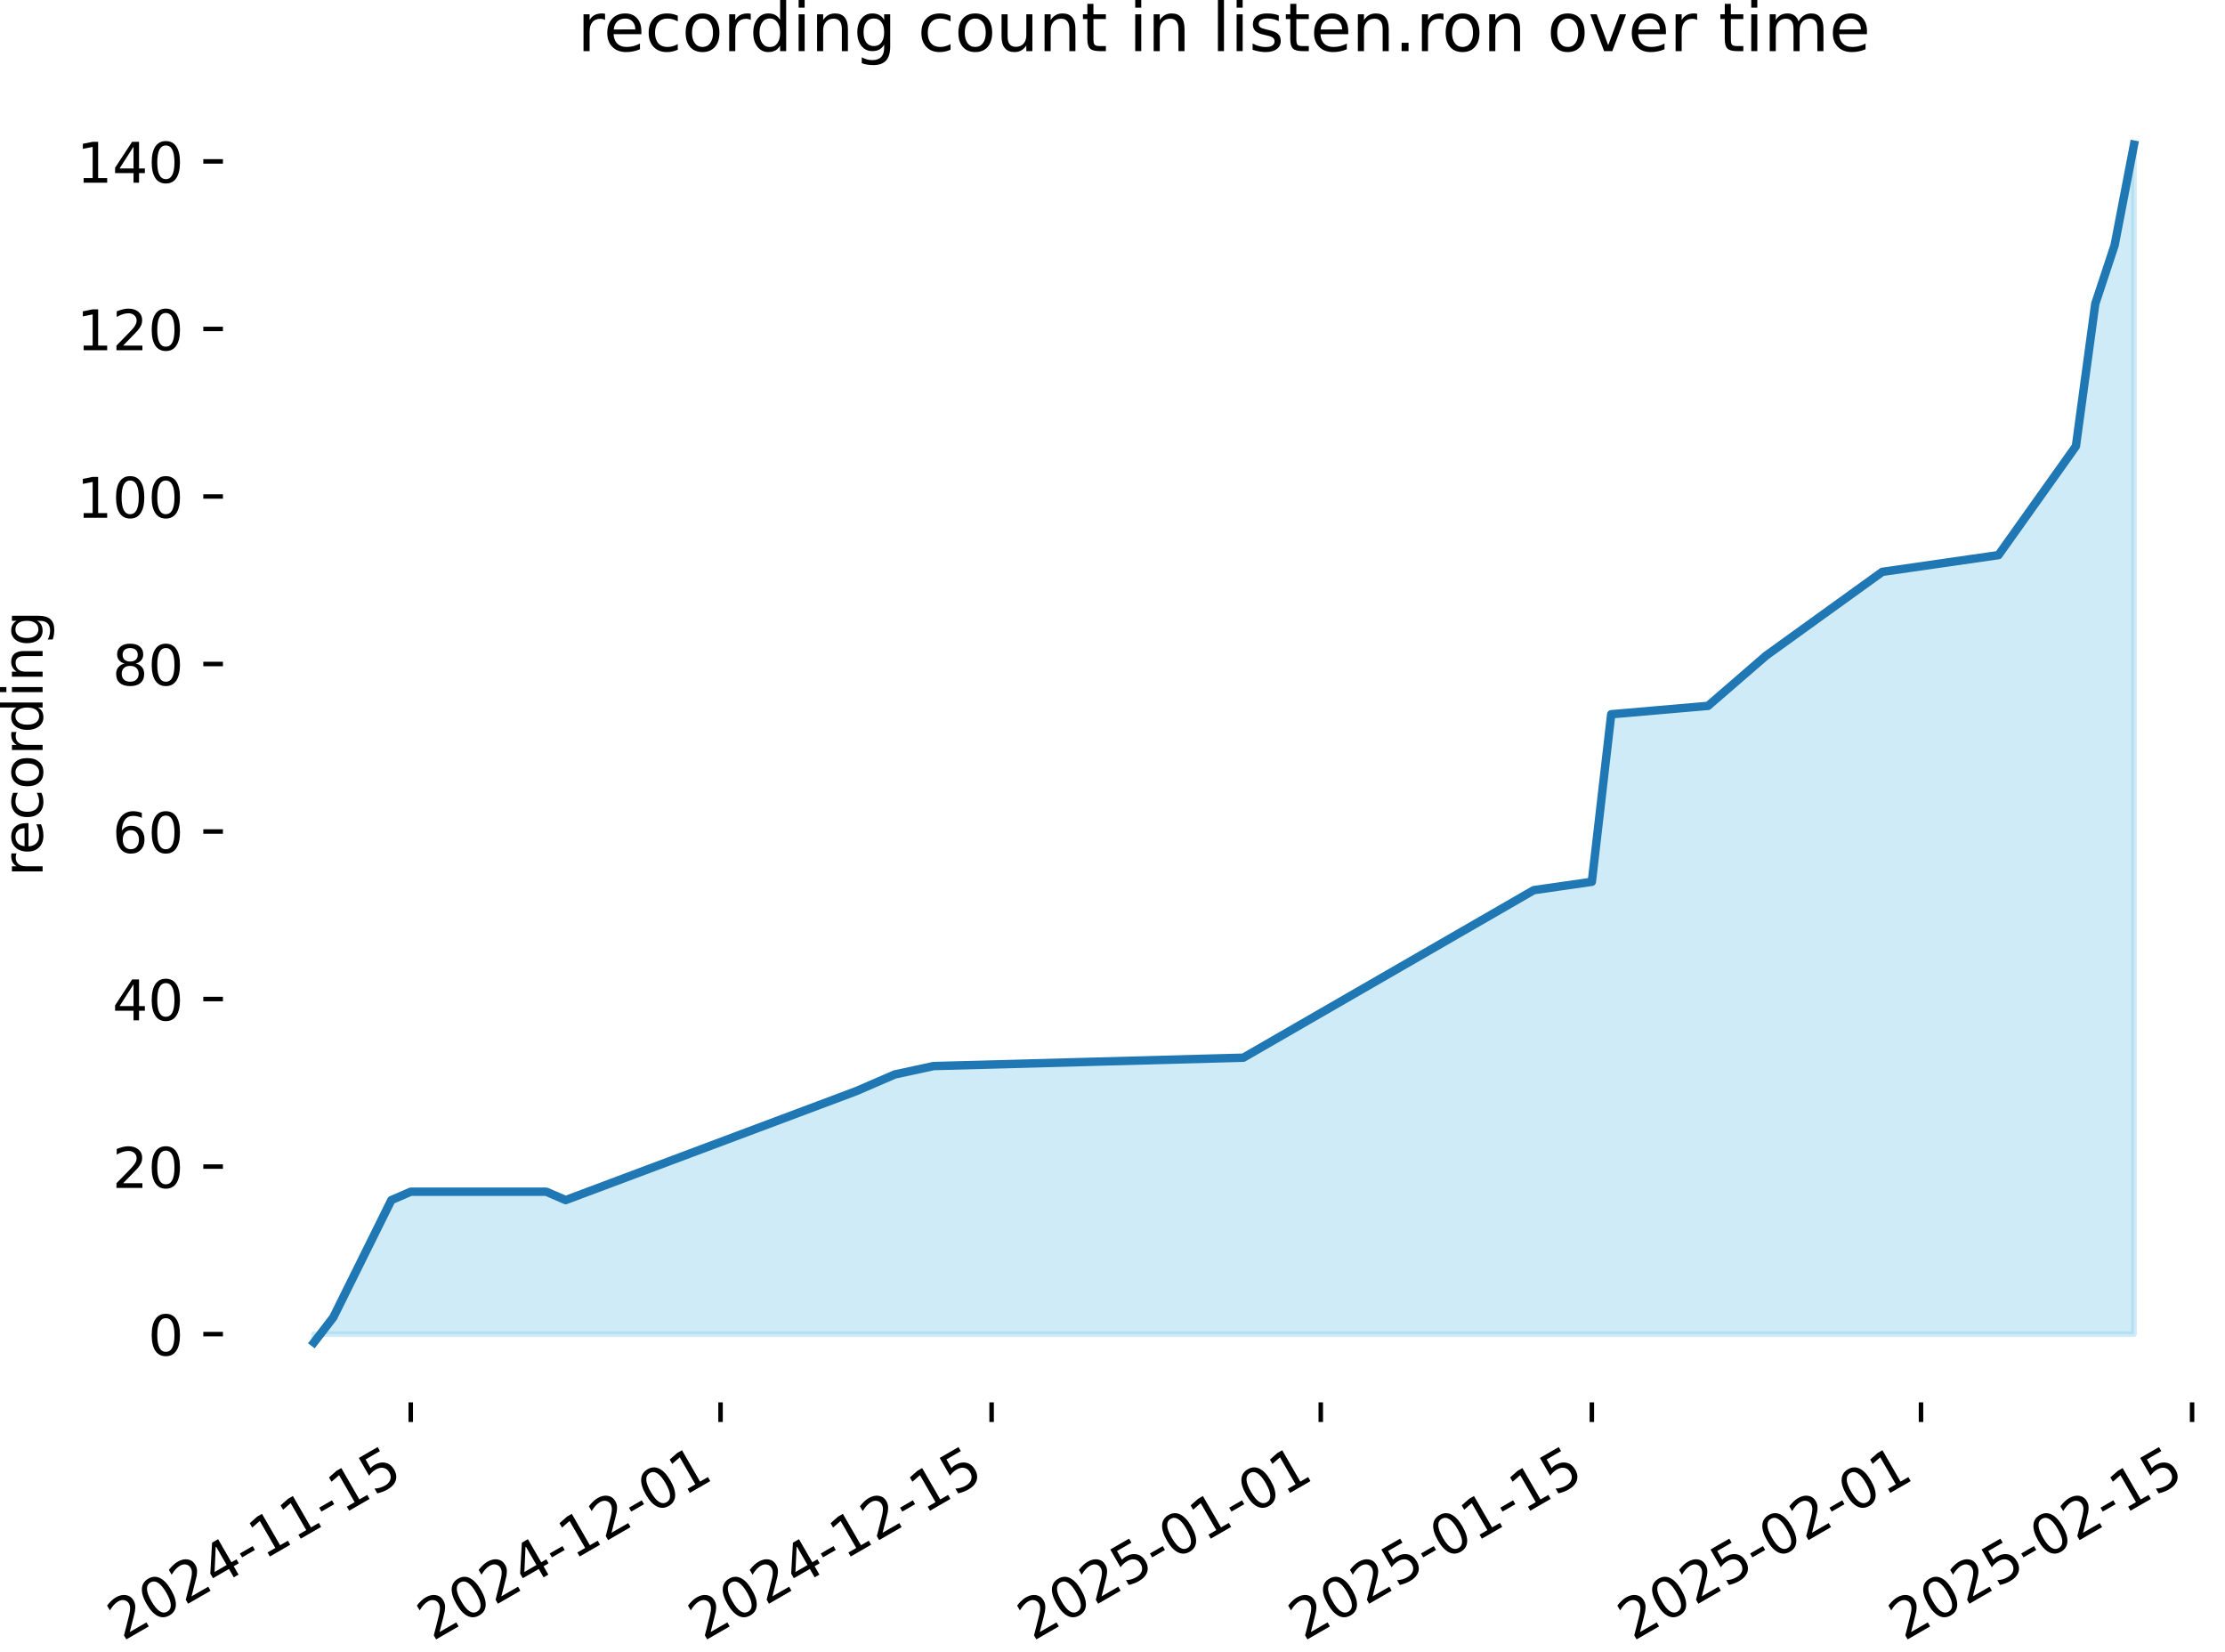
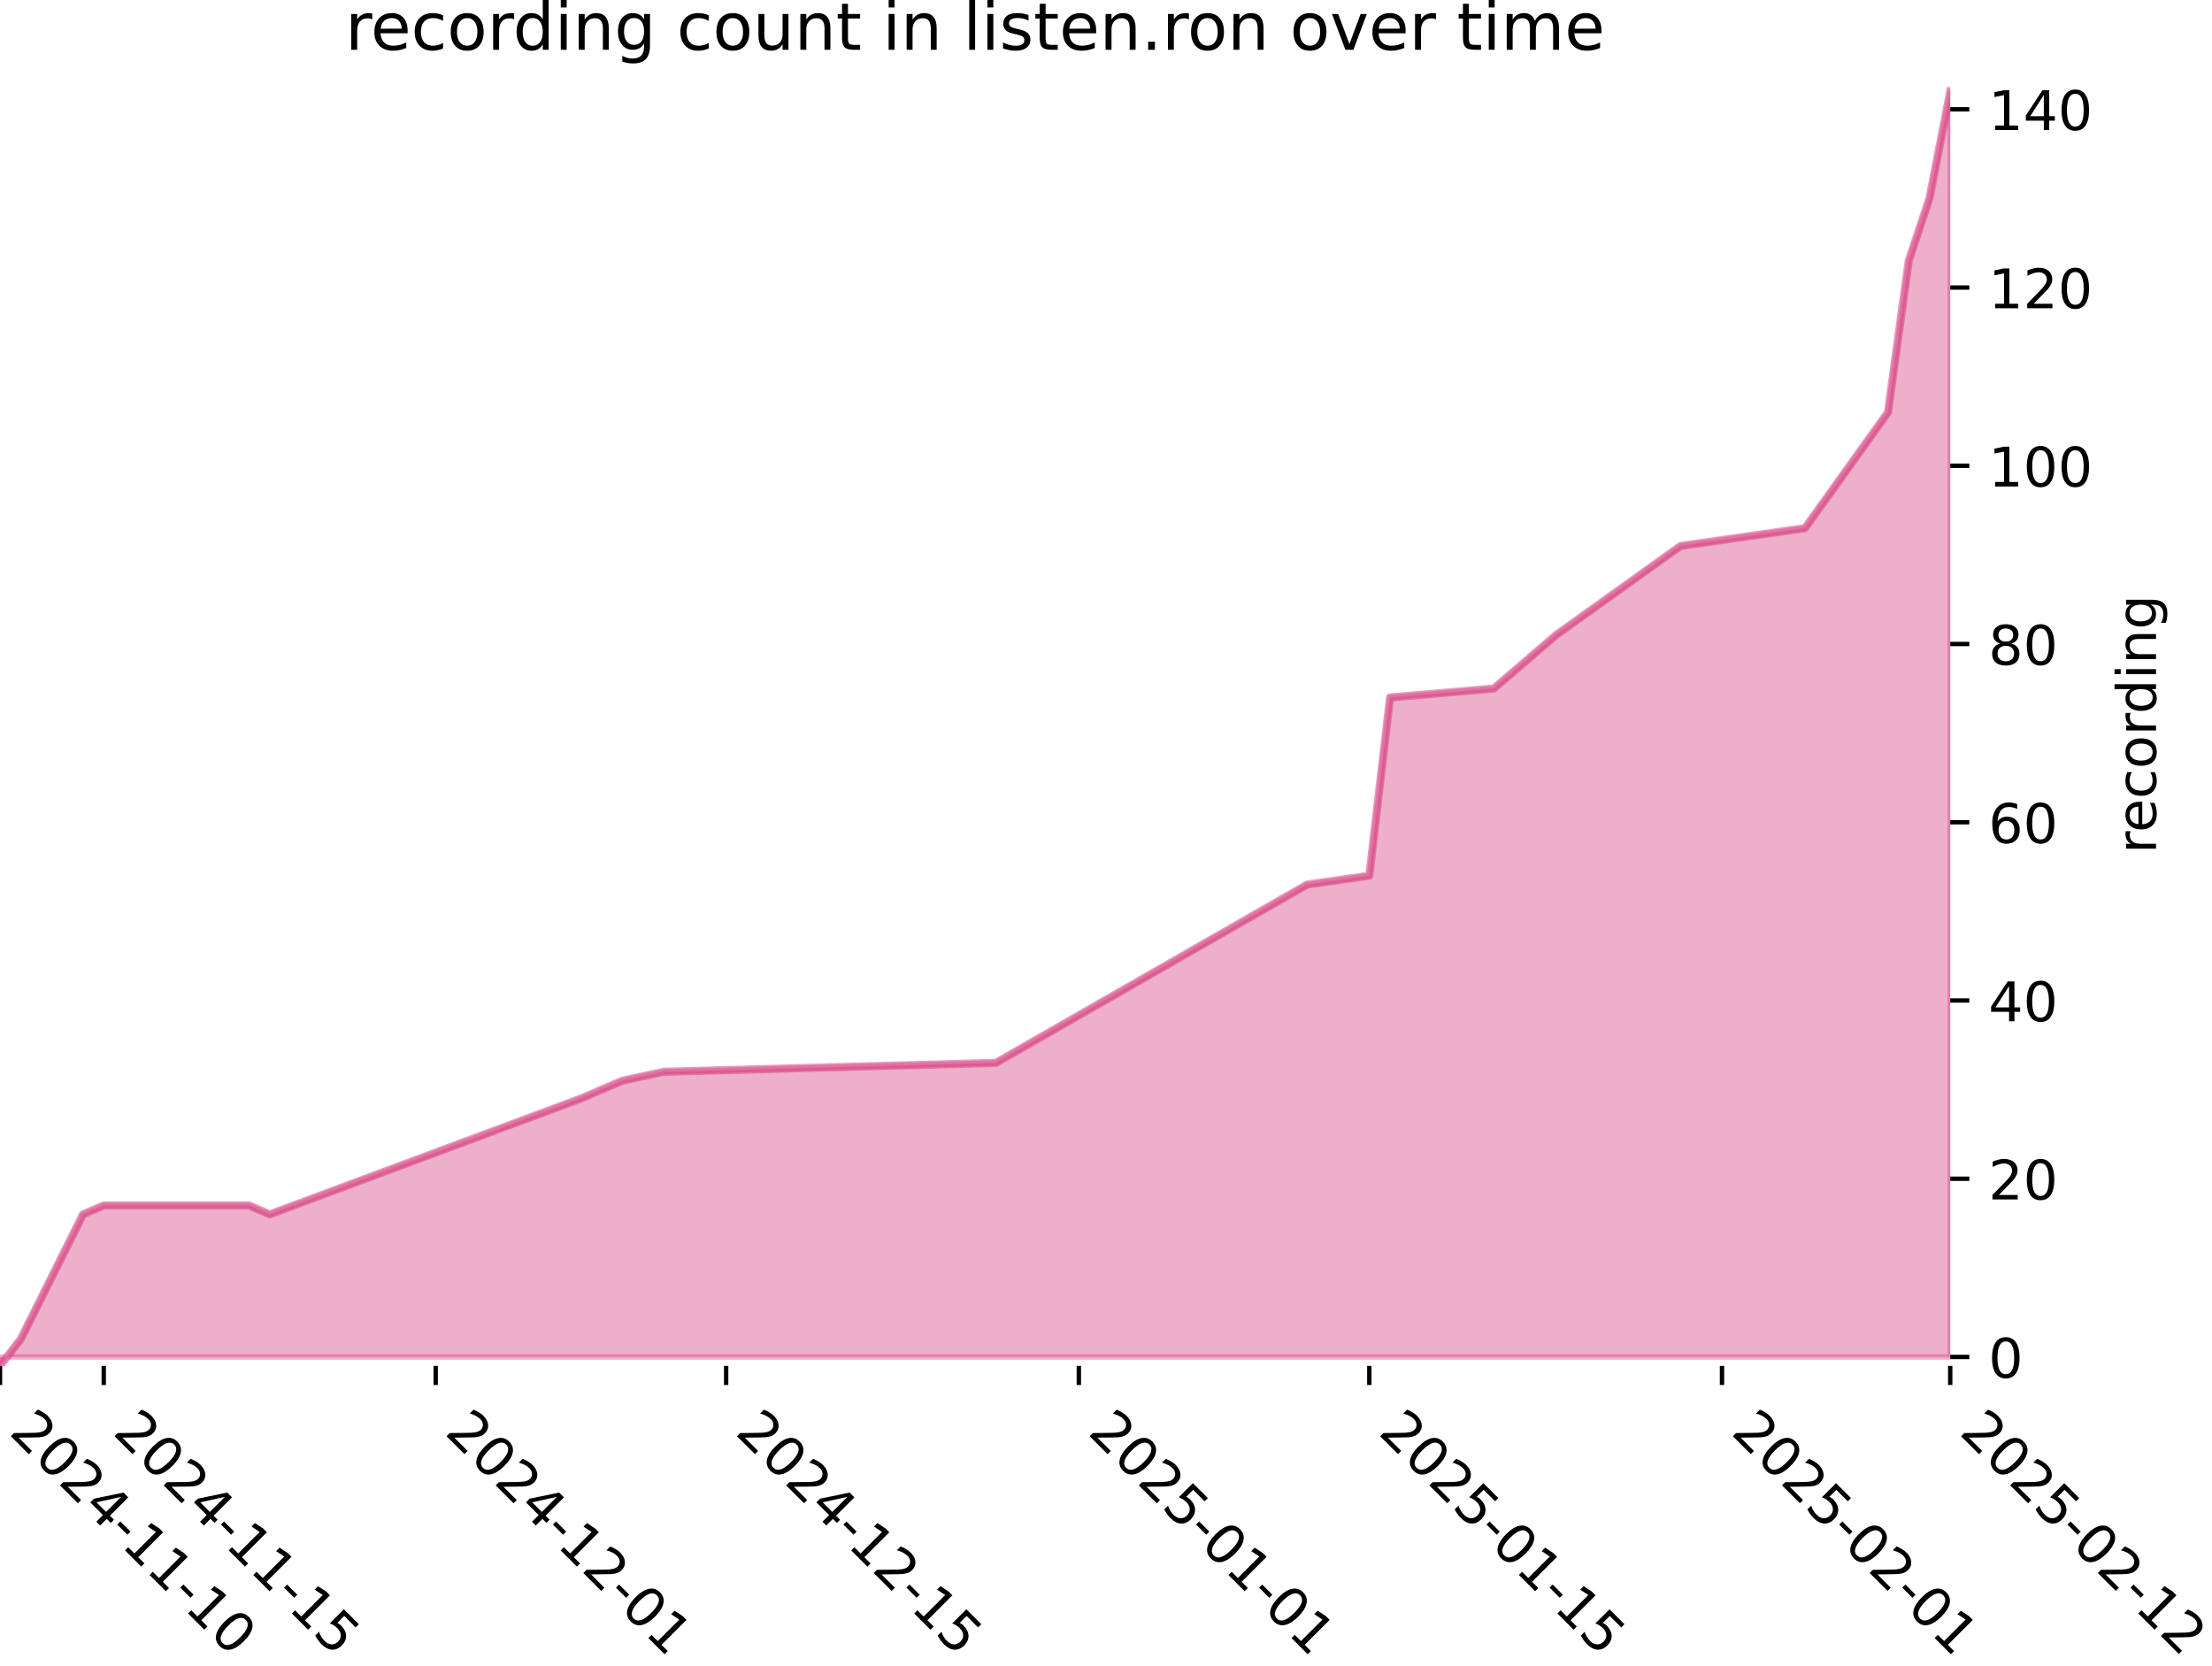
- <svg xmlns="http://www.w3.org/2000/svg" xmlns:xlink="http://www.w3.org/1999/xlink" width="396.886pt" height="294.565pt" viewBox="0 0 396.886 294.565" version="1.1">
+ <svg xmlns="http://www.w3.org/2000/svg" xmlns:xlink="http://www.w3.org/1999/xlink" width="405.057pt" height="305.064pt" viewBox="0 0 405.057 305.064" version="1.1">
  <defs>
    <style type="text/css">*{stroke-linejoin: round; stroke-linecap: butt}</style>
  </defs>
  <g id="figure_1">
    <g id="patch_1">
-       <path d="M 0 294.565  L 396.886 294.565  L 396.886 0  L 0 0  L 0 294.565  z " style="fill: none" />
+       <path d="M 0 305.064  L 405.057 305.064  L 405.057 0  L 0 0  L 0 305.064  z " style="fill: none" />
    </g>
    <g id="axes_1">
      <g id="patch_2">
-         <path d="M 39.766 250.126  L 396.886 250.126  L 396.886 15.118  L 39.766 15.118  L 39.766 250.126  z " style="fill: none" />
+         <path d="M 0 250.126  L 357.12 250.126  L 357.12 15.118  L 0 15.118  L 0 250.126  z " style="fill: none" />
      </g>
      <g id="PolyCollection_1">
        <defs>
-           <path id="m9012e607f6" d="M 55.998 -56.616  L 55.998 -55.121  L 59.452 -59.604  L 69.813 -80.52  L 73.267 -82.014  L 97.444 -82.014  L 100.897 -80.52  L 152.704 -99.942  L 159.612 -102.93  L 166.519 -104.424  L 221.779 -105.918  L 273.586 -135.798  L 283.947 -137.292  L 287.401 -167.172  L 304.67 -168.666  L 315.031 -177.63  L 335.754 -192.571  L 356.476 -195.559  L 370.292 -214.981  L 373.745 -240.379  L 377.199 -250.837  L 380.653 -268.765  L 380.653 -56.616  L 380.653 -56.616  L 377.199 -56.616  L 373.745 -56.616  L 370.292 -56.616  L 356.476 -56.616  L 335.754 -56.616  L 315.031 -56.616  L 304.67 -56.616  L 287.401 -56.616  L 283.947 -56.616  L 273.586 -56.616  L 221.779 -56.616  L 166.519 -56.616  L 159.612 -56.616  L 152.704 -56.616  L 100.897 -56.616  L 97.444 -56.616  L 73.267 -56.616  L 69.813 -56.616  L 59.452 -56.616  L 55.998 -56.616  z " style="stroke: #87ceeb; stroke-opacity: 0.4" />
+           <path id="mb7b044e666" d="M 0 -56.569  L 0 -54.937  L 3.799 -59.833  L 15.197 -82.681  L 18.996 -84.313  L 45.59 -84.313  L 49.389 -82.681  L 106.376 -103.897  L 113.974 -107.161  L 121.573 -108.793  L 182.359 -110.425  L 239.346 -143.065  L 250.744 -144.697  L 254.543 -177.337  L 273.539 -178.969  L 284.936 -188.761  L 307.731 -205.081  L 330.526 -208.345  L 345.723 -229.561  L 349.522 -257.305  L 353.321 -268.729  L 357.12 -288.313  L 357.12 -56.569  L 357.12 -56.569  L 353.321 -56.569  L 349.522 -56.569  L 345.723 -56.569  L 330.526 -56.569  L 307.731 -56.569  L 284.936 -56.569  L 273.539 -56.569  L 254.543 -56.569  L 250.744 -56.569  L 239.346 -56.569  L 182.359 -56.569  L 121.573 -56.569  L 113.974 -56.569  L 106.376 -56.569  L 49.389 -56.569  L 45.59 -56.569  L 18.996 -56.569  L 15.197 -56.569  L 3.799 -56.569  L 0 -56.569  z " style="stroke: #d5397b; stroke-opacity: 0.4" />
        </defs>
-         <g clip-path="url(#pf320641acc)">
-           <use xlink:href="#m9012e607f6" x="0" y="294.565" style="fill: #87ceeb; fill-opacity: 0.4; stroke: #87ceeb; stroke-opacity: 0.4" />
+         <g clip-path="url(#pf03cbdcd1b)">
+           <use xlink:href="#mb7b044e666" x="0" y="305.064" style="fill: #d5397b; fill-opacity: 0.4; stroke: #d5397b; stroke-opacity: 0.4" />
        </g>
      </g>
      <g id="matplotlib.axis_1">
        <g id="xtick_1">
          <g id="line2d_1">
            <defs>
-               <path id="m5afd696512" d="M 0 0  L 0 3.5  " style="stroke: #000000; stroke-width: 0.8" />
+               <path id="m4ea101021a" d="M 0 0  L 0 3.5  " style="stroke: #000000; stroke-width: 0.8" />
            </defs>
            <g>
-               <use xlink:href="#m5afd696512" x="73.267" y="250.126" style="stroke: #000000; stroke-width: 0.8" />
+               <use xlink:href="#m4ea101021a" x="0" y="250.126" style="stroke: #000000; stroke-width: 0.8" />
            </g>
          </g>
          <g id="text_1">
-             <g transform="translate(21.89776 292.7644) rotate(-30) scale(0.1 -0.1)">
+             <g transform="translate(1.470561 262.499) rotate(-315) scale(0.1 -0.1)">
              <defs>
                <path id="DejaVuSans-32" d="M 1228 531  L 3431 531  L 3431 0  L 469 0  L 469 531  Q 828 903 1448 1529  Q 2069 2156 2228 2338  Q 2531 2678 2651 2914  Q 2772 3150 2772 3378  Q 2772 3750 2511 3984  Q 2250 4219 1831 4219  Q 1534 4219 1204 4116  Q 875 4013 500 3803  L 500 4441  Q 881 4594 1212 4672  Q 1544 4750 1819 4750  Q 2544 4750 2975 4387  Q 3406 4025 3406 3419  Q 3406 3131 3298 2873  Q 3191 2616 2906 2266  Q 2828 2175 2409 1742  Q 1991 1309 1228 531  z " transform="scale(0.015625)" />
                <path id="DejaVuSans-30" d="M 2034 4250  Q 1547 4250 1301 3770  Q 1056 3291 1056 2328  Q 1056 1369 1301 889  Q 1547 409 2034 409  Q 2525 409 2770 889  Q 3016 1369 3016 2328  Q 3016 3291 2770 3770  Q 2525 4250 2034 4250  z M 2034 4750  Q 2819 4750 3233 4129  Q 3647 3509 3647 2328  Q 3647 1150 3233 529  Q 2819 -91 2034 -91  Q 1250 -91 836 529  Q 422 1150 422 2328  Q 422 3509 836 4129  Q 1250 4750 2034 4750  z " transform="scale(0.015625)" />
                <path id="DejaVuSans-34" d="M 2419 4116  L 825 1625  L 2419 1625  L 2419 4116  z M 2253 4666  L 3047 4666  L 3047 1625  L 3713 1625  L 3713 1100  L 3047 1100  L 3047 0  L 2419 0  L 2419 1100  L 313 1100  L 313 1709  L 2253 4666  z " transform="scale(0.015625)" />
                <path id="DejaVuSans-2d" d="M 313 2009  L 1997 2009  L 1997 1497  L 313 1497  L 313 2009  z " transform="scale(0.015625)" />
                <path id="DejaVuSans-31" d="M 794 531  L 1825 531  L 1825 4091  L 703 3866  L 703 4441  L 1819 4666  L 2450 4666  L 2450 531  L 3481 531  L 3481 0  L 794 0  L 794 531  z " transform="scale(0.015625)" />
+               </defs>
+               <use xlink:href="#DejaVuSans-32" />
+               <use xlink:href="#DejaVuSans-30" x="63.623" />
+               <use xlink:href="#DejaVuSans-32" x="127.246" />
+               <use xlink:href="#DejaVuSans-34" x="190.869" />
+               <use xlink:href="#DejaVuSans-2d" x="254.492" />
+               <use xlink:href="#DejaVuSans-31" x="290.576" />
+               <use xlink:href="#DejaVuSans-31" x="354.199" />
+               <use xlink:href="#DejaVuSans-2d" x="417.822" />
+               <use xlink:href="#DejaVuSans-31" x="453.906" />
+               <use xlink:href="#DejaVuSans-30" x="517.529" />
+             </g>
+           </g>
+         </g>
+         <g id="xtick_2">
+           <g id="line2d_2">
+             <g>
+               <use xlink:href="#m4ea101021a" x="18.996" y="250.126" style="stroke: #000000; stroke-width: 0.8" />
+             </g>
+           </g>
+           <g id="text_2">
+             <g transform="translate(20.46631 262.499) rotate(-315) scale(0.1 -0.1)">
+               <defs>
                <path id="DejaVuSans-35" d="M 691 4666  L 3169 4666  L 3169 4134  L 1269 4134  L 1269 2991  Q 1406 3038 1543 3061  Q 1681 3084 1819 3084  Q 2600 3084 3056 2656  Q 3513 2228 3513 1497  Q 3513 744 3044 326  Q 2575 -91 1722 -91  Q 1428 -91 1123 -41  Q 819 9 494 109  L 494 744  Q 775 591 1075 516  Q 1375 441 1709 441  Q 2250 441 2565 725  Q 2881 1009 2881 1497  Q 2881 1984 2565 2268  Q 2250 2553 1709 2553  Q 1456 2553 1204 2497  Q 953 2441 691 2322  L 691 4666  z " transform="scale(0.015625)" />
              </defs>
              <use xlink:href="#DejaVuSans-32" />
              <use xlink:href="#DejaVuSans-30" x="63.623" />
              <use xlink:href="#DejaVuSans-32" x="127.246" />
              <use xlink:href="#DejaVuSans-34" x="190.869" />
              <use xlink:href="#DejaVuSans-2d" x="254.492" />
              <use xlink:href="#DejaVuSans-31" x="290.576" />
              <use xlink:href="#DejaVuSans-31" x="354.199" />
              <use xlink:href="#DejaVuSans-2d" x="417.822" />
              <use xlink:href="#DejaVuSans-31" x="453.906" />
              <use xlink:href="#DejaVuSans-35" x="517.529" />
            </g>
          </g>
        </g>
-         <g id="xtick_2">
-           <g id="line2d_2">
-             <g>
-               <use xlink:href="#m5afd696512" x="128.528" y="250.126" style="stroke: #000000; stroke-width: 0.8" />
-             </g>
-           </g>
-           <g id="text_2">
-             <g transform="translate(77.15811 292.7644) rotate(-30) scale(0.1 -0.1)">
+         <g id="xtick_3">
+           <g id="line2d_3">
+             <g>
+               <use xlink:href="#m4ea101021a" x="79.782" y="250.126" style="stroke: #000000; stroke-width: 0.8" />
+             </g>
+           </g>
+           <g id="text_3">
+             <g transform="translate(81.25269 262.499) rotate(-315) scale(0.1 -0.1)">
              <use xlink:href="#DejaVuSans-32" />
              <use xlink:href="#DejaVuSans-30" x="63.623" />
              <use xlink:href="#DejaVuSans-32" x="127.246" />
              <use xlink:href="#DejaVuSans-34" x="190.869" />
              <use xlink:href="#DejaVuSans-2d" x="254.492" />
              <use xlink:href="#DejaVuSans-31" x="290.576" />
              <use xlink:href="#DejaVuSans-32" x="354.199" />
              <use xlink:href="#DejaVuSans-2d" x="417.822" />
              <use xlink:href="#DejaVuSans-30" x="453.906" />
              <use xlink:href="#DejaVuSans-31" x="517.529" />
            </g>
          </g>
        </g>
-         <g id="xtick_3">
-           <g id="line2d_3">
-             <g>
-               <use xlink:href="#m5afd696512" x="176.88" y="250.126" style="stroke: #000000; stroke-width: 0.8" />
-             </g>
-           </g>
-           <g id="text_3">
-             <g transform="translate(125.5109 292.7644) rotate(-30) scale(0.1 -0.1)">
+         <g id="xtick_4">
+           <g id="line2d_4">
+             <g>
+               <use xlink:href="#m4ea101021a" x="132.97" y="250.126" style="stroke: #000000; stroke-width: 0.8" />
+             </g>
+           </g>
+           <g id="text_4">
+             <g transform="translate(134.4408 262.499) rotate(-315) scale(0.1 -0.1)">
              <use xlink:href="#DejaVuSans-32" />
              <use xlink:href="#DejaVuSans-30" x="63.623" />
              <use xlink:href="#DejaVuSans-32" x="127.246" />
              <use xlink:href="#DejaVuSans-34" x="190.869" />
              <use xlink:href="#DejaVuSans-2d" x="254.492" />
              <use xlink:href="#DejaVuSans-31" x="290.576" />
              <use xlink:href="#DejaVuSans-32" x="354.199" />
              <use xlink:href="#DejaVuSans-2d" x="417.822" />
              <use xlink:href="#DejaVuSans-31" x="453.906" />
              <use xlink:href="#DejaVuSans-35" x="517.529" />
            </g>
          </g>
        </g>
-         <g id="xtick_4">
-           <g id="line2d_4">
-             <g>
-               <use xlink:href="#m5afd696512" x="235.594" y="250.126" style="stroke: #000000; stroke-width: 0.8" />
-             </g>
-           </g>
-           <g id="text_4">
-             <g transform="translate(184.225 292.7644) rotate(-30) scale(0.1 -0.1)">
+         <g id="xtick_5">
+           <g id="line2d_5">
+             <g>
+               <use xlink:href="#m4ea101021a" x="197.556" y="250.126" style="stroke: #000000; stroke-width: 0.8" />
+             </g>
+           </g>
+           <g id="text_5">
+             <g transform="translate(199.0263 262.499) rotate(-315) scale(0.1 -0.1)">
              <use xlink:href="#DejaVuSans-32" />
              <use xlink:href="#DejaVuSans-30" x="63.623" />
              <use xlink:href="#DejaVuSans-32" x="127.246" />
              <use xlink:href="#DejaVuSans-35" x="190.869" />
              <use xlink:href="#DejaVuSans-2d" x="254.492" />
              <use xlink:href="#DejaVuSans-30" x="290.576" />
              <use xlink:href="#DejaVuSans-31" x="354.199" />
              <use xlink:href="#DejaVuSans-2d" x="417.822" />
              <use xlink:href="#DejaVuSans-30" x="453.906" />
              <use xlink:href="#DejaVuSans-31" x="517.529" />
            </g>
          </g>
        </g>
-         <g id="xtick_5">
-           <g id="line2d_5">
-             <g>
-               <use xlink:href="#m5afd696512" x="283.947" y="250.126" style="stroke: #000000; stroke-width: 0.8" />
-             </g>
-           </g>
-           <g id="text_5">
-             <g transform="translate(232.5778 292.7644) rotate(-30) scale(0.1 -0.1)">
+         <g id="xtick_6">
+           <g id="line2d_6">
+             <g>
+               <use xlink:href="#m4ea101021a" x="250.744" y="250.126" style="stroke: #000000; stroke-width: 0.8" />
+             </g>
+           </g>
+           <g id="text_6">
+             <g transform="translate(252.2144 262.499) rotate(-315) scale(0.1 -0.1)">
              <use xlink:href="#DejaVuSans-32" />
              <use xlink:href="#DejaVuSans-30" x="63.623" />
              <use xlink:href="#DejaVuSans-32" x="127.246" />
              <use xlink:href="#DejaVuSans-35" x="190.869" />
              <use xlink:href="#DejaVuSans-2d" x="254.492" />
              <use xlink:href="#DejaVuSans-30" x="290.576" />
              <use xlink:href="#DejaVuSans-31" x="354.199" />
              <use xlink:href="#DejaVuSans-2d" x="417.822" />
              <use xlink:href="#DejaVuSans-31" x="453.906" />
              <use xlink:href="#DejaVuSans-35" x="517.529" />
            </g>
          </g>
        </g>
-         <g id="xtick_6">
-           <g id="line2d_6">
-             <g>
-               <use xlink:href="#m5afd696512" x="342.661" y="250.126" style="stroke: #000000; stroke-width: 0.8" />
-             </g>
-           </g>
-           <g id="text_6">
-             <g transform="translate(291.292 292.7644) rotate(-30) scale(0.1 -0.1)">
+         <g id="xtick_7">
+           <g id="line2d_7">
+             <g>
+               <use xlink:href="#m4ea101021a" x="315.329" y="250.126" style="stroke: #000000; stroke-width: 0.8" />
+             </g>
+           </g>
+           <g id="text_7">
+             <g transform="translate(316.7999 262.499) rotate(-315) scale(0.1 -0.1)">
              <use xlink:href="#DejaVuSans-32" />
              <use xlink:href="#DejaVuSans-30" x="63.623" />
              <use xlink:href="#DejaVuSans-32" x="127.246" />
              <use xlink:href="#DejaVuSans-35" x="190.869" />
              <use xlink:href="#DejaVuSans-2d" x="254.492" />
              <use xlink:href="#DejaVuSans-30" x="290.576" />
              <use xlink:href="#DejaVuSans-32" x="354.199" />
              <use xlink:href="#DejaVuSans-2d" x="417.822" />
              <use xlink:href="#DejaVuSans-30" x="453.906" />
              <use xlink:href="#DejaVuSans-31" x="517.529" />
            </g>
          </g>
        </g>
-         <g id="xtick_7">
-           <g id="line2d_7">
-             <g>
-               <use xlink:href="#m5afd696512" x="391.014" y="250.126" style="stroke: #000000; stroke-width: 0.8" />
-             </g>
-           </g>
-           <g id="text_7">
-             <g transform="translate(339.6448 292.7644) rotate(-30) scale(0.1 -0.1)">
+         <g id="xtick_8">
+           <g id="line2d_8">
+             <g>
+               <use xlink:href="#m4ea101021a" x="357.12" y="250.126" style="stroke: #000000; stroke-width: 0.8" />
+             </g>
+           </g>
+           <g id="text_8">
+             <g transform="translate(358.5906 262.499) rotate(-315) scale(0.1 -0.1)">
              <use xlink:href="#DejaVuSans-32" />
              <use xlink:href="#DejaVuSans-30" x="63.623" />
              <use xlink:href="#DejaVuSans-32" x="127.246" />
              <use xlink:href="#DejaVuSans-35" x="190.869" />
              <use xlink:href="#DejaVuSans-2d" x="254.492" />
              <use xlink:href="#DejaVuSans-30" x="290.576" />
              <use xlink:href="#DejaVuSans-32" x="354.199" />
              <use xlink:href="#DejaVuSans-2d" x="417.822" />
              <use xlink:href="#DejaVuSans-31" x="453.906" />
-               <use xlink:href="#DejaVuSans-35" x="517.529" />
+               <use xlink:href="#DejaVuSans-32" x="517.529" />
            </g>
          </g>
        </g>
      </g>
      <g id="matplotlib.axis_2">
        <g id="ytick_1">
-           <g id="line2d_8">
+           <g id="line2d_9">
            <defs>
-               <path id="m3282cd41ee" d="M 0 0  L -3.5 0  " style="stroke: #000000; stroke-width: 0.8" />
+               <path id="m733fee93e5" d="M 0 0  L 3.5 0  " style="stroke: #000000; stroke-width: 0.8" />
            </defs>
            <g>
-               <use xlink:href="#m3282cd41ee" x="39.766" y="237.95" style="stroke: #000000; stroke-width: 0.8" />
-             </g>
-           </g>
-           <g id="text_8">
-             <g transform="translate(26.40312 241.7491) scale(0.1 -0.1)">
+               <use xlink:href="#m733fee93e5" x="357.12" y="248.494" style="stroke: #000000; stroke-width: 0.8" />
+             </g>
+           </g>
+           <g id="text_9">
+             <g transform="translate(364.12 252.2933) scale(0.1 -0.1)">
              <use xlink:href="#DejaVuSans-30" />
            </g>
          </g>
        </g>
        <g id="ytick_2">
-           <g id="line2d_9">
-             <g>
-               <use xlink:href="#m3282cd41ee" x="39.766" y="208.07" style="stroke: #000000; stroke-width: 0.8" />
-             </g>
-           </g>
-           <g id="text_9">
-             <g transform="translate(20.04062 211.8689) scale(0.1 -0.1)">
+           <g id="line2d_10">
+             <g>
+               <use xlink:href="#m733fee93e5" x="357.12" y="215.854" style="stroke: #000000; stroke-width: 0.8" />
+             </g>
+           </g>
+           <g id="text_10">
+             <g transform="translate(364.12 219.6533) scale(0.1 -0.1)">
              <use xlink:href="#DejaVuSans-32" />
              <use xlink:href="#DejaVuSans-30" x="63.623" />
            </g>
          </g>
        </g>
        <g id="ytick_3">
-           <g id="line2d_10">
-             <g>
-               <use xlink:href="#m3282cd41ee" x="39.766" y="178.189" style="stroke: #000000; stroke-width: 0.8" />
-             </g>
-           </g>
-           <g id="text_10">
-             <g transform="translate(20.04062 181.9887) scale(0.1 -0.1)">
+           <g id="line2d_11">
+             <g>
+               <use xlink:href="#m733fee93e5" x="357.12" y="183.214" style="stroke: #000000; stroke-width: 0.8" />
+             </g>
+           </g>
+           <g id="text_11">
+             <g transform="translate(364.12 187.0133) scale(0.1 -0.1)">
              <use xlink:href="#DejaVuSans-34" />
              <use xlink:href="#DejaVuSans-30" x="63.623" />
            </g>
          </g>
        </g>
        <g id="ytick_4">
-           <g id="line2d_11">
-             <g>
-               <use xlink:href="#m3282cd41ee" x="39.766" y="148.309" style="stroke: #000000; stroke-width: 0.8" />
-             </g>
-           </g>
-           <g id="text_11">
-             <g transform="translate(20.04062 152.1085) scale(0.1 -0.1)">
+           <g id="line2d_12">
+             <g>
+               <use xlink:href="#m733fee93e5" x="357.12" y="150.574" style="stroke: #000000; stroke-width: 0.8" />
+             </g>
+           </g>
+           <g id="text_12">
+             <g transform="translate(364.12 154.3733) scale(0.1 -0.1)">
              <defs>
                <path id="DejaVuSans-36" d="M 2113 2584  Q 1688 2584 1439 2293  Q 1191 2003 1191 1497  Q 1191 994 1439 701  Q 1688 409 2113 409  Q 2538 409 2786 701  Q 3034 994 3034 1497  Q 3034 2003 2786 2293  Q 2538 2584 2113 2584  z M 3366 4563  L 3366 3988  Q 3128 4100 2886 4159  Q 2644 4219 2406 4219  Q 1781 4219 1451 3797  Q 1122 3375 1075 2522  Q 1259 2794 1537 2939  Q 1816 3084 2150 3084  Q 2853 3084 3261 2657  Q 3669 2231 3669 1497  Q 3669 778 3244 343  Q 2819 -91 2113 -91  Q 1303 -91 875 529  Q 447 1150 447 2328  Q 447 3434 972 4092  Q 1497 4750 2381 4750  Q 2619 4750 2861 4703  Q 3103 4656 3366 4563  z " transform="scale(0.015625)" />
              </defs>
              <use xlink:href="#DejaVuSans-36" />
              <use xlink:href="#DejaVuSans-30" x="63.623" />
            </g>
          </g>
        </g>
        <g id="ytick_5">
-           <g id="line2d_12">
-             <g>
-               <use xlink:href="#m3282cd41ee" x="39.766" y="118.429" style="stroke: #000000; stroke-width: 0.8" />
-             </g>
-           </g>
-           <g id="text_12">
-             <g transform="translate(20.04062 122.2282) scale(0.1 -0.1)">
+           <g id="line2d_13">
+             <g>
+               <use xlink:href="#m733fee93e5" x="357.12" y="117.934" style="stroke: #000000; stroke-width: 0.8" />
+             </g>
+           </g>
+           <g id="text_13">
+             <g transform="translate(364.12 121.7333) scale(0.1 -0.1)">
              <defs>
                <path id="DejaVuSans-38" d="M 2034 2216  Q 1584 2216 1326 1975  Q 1069 1734 1069 1313  Q 1069 891 1326 650  Q 1584 409 2034 409  Q 2484 409 2743 651  Q 3003 894 3003 1313  Q 3003 1734 2745 1975  Q 2488 2216 2034 2216  z M 1403 2484  Q 997 2584 770 2862  Q 544 3141 544 3541  Q 544 4100 942 4425  Q 1341 4750 2034 4750  Q 2731 4750 3128 4425  Q 3525 4100 3525 3541  Q 3525 3141 3298 2862  Q 3072 2584 2669 2484  Q 3125 2378 3379 2068  Q 3634 1759 3634 1313  Q 3634 634 3220 271  Q 2806 -91 2034 -91  Q 1263 -91 848 271  Q 434 634 434 1313  Q 434 1759 690 2068  Q 947 2378 1403 2484  z M 1172 3481  Q 1172 3119 1398 2916  Q 1625 2713 2034 2713  Q 2441 2713 2670 2916  Q 2900 3119 2900 3481  Q 2900 3844 2670 4047  Q 2441 4250 2034 4250  Q 1625 4250 1398 4047  Q 1172 3844 1172 3481  z " transform="scale(0.015625)" />
              </defs>
              <use xlink:href="#DejaVuSans-38" />
              <use xlink:href="#DejaVuSans-30" x="63.623" />
            </g>
          </g>
        </g>
        <g id="ytick_6">
-           <g id="line2d_13">
-             <g>
-               <use xlink:href="#m3282cd41ee" x="39.766" y="88.549" style="stroke: #000000; stroke-width: 0.8" />
-             </g>
-           </g>
-           <g id="text_13">
-             <g transform="translate(13.67812 92.34801) scale(0.1 -0.1)">
+           <g id="line2d_14">
+             <g>
+               <use xlink:href="#m733fee93e5" x="357.12" y="85.294" style="stroke: #000000; stroke-width: 0.8" />
+             </g>
+           </g>
+           <g id="text_14">
+             <g transform="translate(364.12 89.09334) scale(0.1 -0.1)">
              <use xlink:href="#DejaVuSans-31" />
              <use xlink:href="#DejaVuSans-30" x="63.623" />
              <use xlink:href="#DejaVuSans-30" x="127.246" />
            </g>
          </g>
        </g>
        <g id="ytick_7">
-           <g id="line2d_14">
-             <g>
-               <use xlink:href="#m3282cd41ee" x="39.766" y="58.669" style="stroke: #000000; stroke-width: 0.8" />
-             </g>
-           </g>
-           <g id="text_14">
-             <g transform="translate(13.67812 62.46778) scale(0.1 -0.1)">
+           <g id="line2d_15">
+             <g>
+               <use xlink:href="#m733fee93e5" x="357.12" y="52.654" style="stroke: #000000; stroke-width: 0.8" />
+             </g>
+           </g>
+           <g id="text_15">
+             <g transform="translate(364.12 56.45334) scale(0.1 -0.1)">
              <use xlink:href="#DejaVuSans-31" />
              <use xlink:href="#DejaVuSans-32" x="63.623" />
              <use xlink:href="#DejaVuSans-30" x="127.246" />
            </g>
          </g>
        </g>
        <g id="ytick_8">
-           <g id="line2d_15">
-             <g>
-               <use xlink:href="#m3282cd41ee" x="39.766" y="28.788" style="stroke: #000000; stroke-width: 0.8" />
-             </g>
-           </g>
-           <g id="text_15">
-             <g transform="translate(13.67812 32.58755) scale(0.1 -0.1)">
+           <g id="line2d_16">
+             <g>
+               <use xlink:href="#m733fee93e5" x="357.12" y="20.014" style="stroke: #000000; stroke-width: 0.8" />
+             </g>
+           </g>
+           <g id="text_16">
+             <g transform="translate(364.12 23.81334) scale(0.1 -0.1)">
              <use xlink:href="#DejaVuSans-31" />
              <use xlink:href="#DejaVuSans-34" x="63.623" />
              <use xlink:href="#DejaVuSans-30" x="127.246" />
            </g>
          </g>
        </g>
-         <g id="text_16">
-           <g transform="translate(7.598438 156.3245) rotate(-90) scale(0.1 -0.1)">
+         <g id="text_17">
+           <g transform="translate(394.8059 156.3245) rotate(-90) scale(0.1 -0.1)">
            <defs>
              <path id="DejaVuSans-72" d="M 2631 2963  Q 2534 3019 2420 3045  Q 2306 3072 2169 3072  Q 1681 3072 1420 2755  Q 1159 2438 1159 1844  L 1159 0  L 581 0  L 581 3500  L 1159 3500  L 1159 2956  Q 1341 3275 1631 3429  Q 1922 3584 2338 3584  Q 2397 3584 2469 3576  Q 2541 3569 2628 3553  L 2631 2963  z " transform="scale(0.015625)" />
              <path id="DejaVuSans-65" d="M 3597 1894  L 3597 1613  L 953 1613  Q 991 1019 1311 708  Q 1631 397 2203 397  Q 2534 397 2845 478  Q 3156 559 3463 722  L 3463 178  Q 3153 47 2828 -22  Q 2503 -91 2169 -91  Q 1331 -91 842 396  Q 353 884 353 1716  Q 353 2575 817 3079  Q 1281 3584 2069 3584  Q 2775 3584 3186 3129  Q 3597 2675 3597 1894  z M 3022 2063  Q 3016 2534 2758 2815  Q 2500 3097 2075 3097  Q 1594 3097 1305 2825  Q 1016 2553 972 2059  L 3022 2063  z " transform="scale(0.015625)" />
              <path id="DejaVuSans-63" d="M 3122 3366  L 3122 2828  Q 2878 2963 2633 3030  Q 2388 3097 2138 3097  Q 1578 3097 1268 2742  Q 959 2388 959 1747  Q 959 1106 1268 751  Q 1578 397 2138 397  Q 2388 397 2633 464  Q 2878 531 3122 666  L 3122 134  Q 2881 22 2623 -34  Q 2366 -91 2075 -91  Q 1284 -91 818 406  Q 353 903 353 1747  Q 353 2603 823 3093  Q 1294 3584 2113 3584  Q 2378 3584 2631 3529  Q 2884 3475 3122 3366  z " transform="scale(0.015625)" />
              <path id="DejaVuSans-6f" d="M 1959 3097  Q 1497 3097 1228 2736  Q 959 2375 959 1747  Q 959 1119 1226 758  Q 1494 397 1959 397  Q 2419 397 2687 759  Q 2956 1122 2956 1747  Q 2956 2369 2687 2733  Q 2419 3097 1959 3097  z M 1959 3584  Q 2709 3584 3137 3096  Q 3566 2609 3566 1747  Q 3566 888 3137 398  Q 2709 -91 1959 -91  Q 1206 -91 779 398  Q 353 888 353 1747  Q 353 2609 779 3096  Q 1206 3584 1959 3584  z " transform="scale(0.015625)" />
              <path id="DejaVuSans-64" d="M 2906 2969  L 2906 4863  L 3481 4863  L 3481 0  L 2906 0  L 2906 525  Q 2725 213 2448 61  Q 2172 -91 1784 -91  Q 1150 -91 751 415  Q 353 922 353 1747  Q 353 2572 751 3078  Q 1150 3584 1784 3584  Q 2172 3584 2448 3432  Q 2725 3281 2906 2969  z M 947 1747  Q 947 1113 1208 752  Q 1469 391 1925 391  Q 2381 391 2643 752  Q 2906 1113 2906 1747  Q 2906 2381 2643 2742  Q 2381 3103 1925 3103  Q 1469 3103 1208 2742  Q 947 2381 947 1747  z " transform="scale(0.015625)" />
              <path id="DejaVuSans-69" d="M 603 3500  L 1178 3500  L 1178 0  L 603 0  L 603 3500  z M 603 4863  L 1178 4863  L 1178 4134  L 603 4134  L 603 4863  z " transform="scale(0.015625)" />
              <path id="DejaVuSans-6e" d="M 3513 2113  L 3513 0  L 2938 0  L 2938 2094  Q 2938 2591 2744 2837  Q 2550 3084 2163 3084  Q 1697 3084 1428 2787  Q 1159 2491 1159 1978  L 1159 0  L 581 0  L 581 3500  L 1159 3500  L 1159 2956  Q 1366 3272 1645 3428  Q 1925 3584 2291 3584  Q 2894 3584 3203 3211  Q 3513 2838 3513 2113  z " transform="scale(0.015625)" />
              <path id="DejaVuSans-67" d="M 2906 1791  Q 2906 2416 2648 2759  Q 2391 3103 1925 3103  Q 1463 3103 1205 2759  Q 947 2416 947 1791  Q 947 1169 1205 825  Q 1463 481 1925 481  Q 2391 481 2648 825  Q 2906 1169 2906 1791  z M 3481 434  Q 3481 -459 3084 -895  Q 2688 -1331 1869 -1331  Q 1566 -1331 1297 -1286  Q 1028 -1241 775 -1147  L 775 -588  Q 1028 -725 1275 -790  Q 1522 -856 1778 -856  Q 2344 -856 2625 -561  Q 2906 -266 2906 331  L 2906 616  Q 2728 306 2450 153  Q 2172 0 1784 0  Q 1141 0 747 490  Q 353 981 353 1791  Q 353 2603 747 3093  Q 1141 3584 1784 3584  Q 2172 3584 2450 3431  Q 2728 3278 2906 2969  L 2906 3500  L 3481 3500  L 3481 434  z " transform="scale(0.015625)" />
            </defs>
            <use xlink:href="#DejaVuSans-72" />
            <use xlink:href="#DejaVuSans-65" x="38.863" />
            <use xlink:href="#DejaVuSans-63" x="100.387" />
            <use xlink:href="#DejaVuSans-6f" x="155.367" />
            <use xlink:href="#DejaVuSans-72" x="216.549" />
            <use xlink:href="#DejaVuSans-64" x="255.912" />
            <use xlink:href="#DejaVuSans-69" x="319.389" />
            <use xlink:href="#DejaVuSans-6e" x="347.172" />
            <use xlink:href="#DejaVuSans-67" x="410.551" />
          </g>
        </g>
      </g>
-       <g id="line2d_16">
-         <path d="M 55.998 239.444  L 59.452 234.962  L 69.813 214.046  L 73.267 212.552  L 97.444 212.552  L 100.897 214.046  L 152.704 194.624  L 159.612 191.636  L 166.519 190.142  L 221.779 188.648  L 273.586 158.767  L 283.947 157.273  L 287.401 127.393  L 304.67 125.899  L 315.031 116.935  L 335.754 101.995  L 356.476 99.007  L 370.292 79.585  L 373.745 54.187  L 377.199 43.728  L 380.653 25.8  " clip-path="url(#pf320641acc)" style="fill: none; stroke: #1f77b4; stroke-width: 1.5; stroke-linecap: square" />
-       </g>
-       <g id="text_17">
-         <g transform="translate(102.9972 9.118125) scale(0.12 -0.12)">
+       <g id="line2d_17">
+         <path d="M 0 250.126  L 3.799 245.23  L 15.197 222.382  L 18.996 220.75  L 45.59 220.75  L 49.389 222.382  L 106.376 201.166  L 113.974 197.902  L 121.573 196.27  L 182.359 194.638  L 239.346 161.998  L 250.744 160.366  L 254.543 127.726  L 273.539 126.094  L 284.936 116.302  L 307.731 99.982  L 330.526 96.718  L 345.723 75.502  L 349.522 47.758  L 353.321 36.334  L 357.12 16.75  " clip-path="url(#pf03cbdcd1b)" style="fill: none; stroke: #d5397b; stroke-opacity: 0.5; stroke-width: 1.5; stroke-linecap: square" />
+       </g>
+       <g id="text_18">
+         <g transform="translate(63.23156 9.118125) scale(0.12 -0.12)">
          <defs>
            <path id="DejaVuSans-20" transform="scale(0.015625)" />
            <path id="DejaVuSans-75" d="M 544 1381  L 544 3500  L 1119 3500  L 1119 1403  Q 1119 906 1312 657  Q 1506 409 1894 409  Q 2359 409 2629 706  Q 2900 1003 2900 1516  L 2900 3500  L 3475 3500  L 3475 0  L 2900 0  L 2900 538  Q 2691 219 2414 64  Q 2138 -91 1772 -91  Q 1169 -91 856 284  Q 544 659 544 1381  z M 1991 3584  L 1991 3584  z " transform="scale(0.015625)" />
            <path id="DejaVuSans-74" d="M 1172 4494  L 1172 3500  L 2356 3500  L 2356 3053  L 1172 3053  L 1172 1153  Q 1172 725 1289 603  Q 1406 481 1766 481  L 2356 481  L 2356 0  L 1766 0  Q 1100 0 847 248  Q 594 497 594 1153  L 594 3053  L 172 3053  L 172 3500  L 594 3500  L 594 4494  L 1172 4494  z " transform="scale(0.015625)" />
            <path id="DejaVuSans-6c" d="M 603 4863  L 1178 4863  L 1178 0  L 603 0  L 603 4863  z " transform="scale(0.015625)" />
            <path id="DejaVuSans-73" d="M 2834 3397  L 2834 2853  Q 2591 2978 2328 3040  Q 2066 3103 1784 3103  Q 1356 3103 1142 2972  Q 928 2841 928 2578  Q 928 2378 1081 2264  Q 1234 2150 1697 2047  L 1894 2003  Q 2506 1872 2764 1633  Q 3022 1394 3022 966  Q 3022 478 2636 193  Q 2250 -91 1575 -91  Q 1294 -91 989 -36  Q 684 19 347 128  L 347 722  Q 666 556 975 473  Q 1284 391 1588 391  Q 1994 391 2212 530  Q 2431 669 2431 922  Q 2431 1156 2273 1281  Q 2116 1406 1581 1522  L 1381 1569  Q 847 1681 609 1914  Q 372 2147 372 2553  Q 372 3047 722 3315  Q 1072 3584 1716 3584  Q 2034 3584 2315 3537  Q 2597 3491 2834 3397  z " transform="scale(0.015625)" />
            <path id="DejaVuSans-2e" d="M 684 794  L 1344 794  L 1344 0  L 684 0  L 684 794  z " transform="scale(0.015625)" />
            <path id="DejaVuSans-76" d="M 191 3500  L 800 3500  L 1894 563  L 2988 3500  L 3597 3500  L 2284 0  L 1503 0  L 191 3500  z " transform="scale(0.015625)" />
            <path id="DejaVuSans-6d" d="M 3328 2828  Q 3544 3216 3844 3400  Q 4144 3584 4550 3584  Q 5097 3584 5394 3201  Q 5691 2819 5691 2113  L 5691 0  L 5113 0  L 5113 2094  Q 5113 2597 4934 2840  Q 4756 3084 4391 3084  Q 3944 3084 3684 2787  Q 3425 2491 3425 1978  L 3425 0  L 2847 0  L 2847 2094  Q 2847 2600 2669 2842  Q 2491 3084 2119 3084  Q 1678 3084 1418 2786  Q 1159 2488 1159 1978  L 1159 0  L 581 0  L 581 3500  L 1159 3500  L 1159 2956  Q 1356 3278 1631 3431  Q 1906 3584 2284 3584  Q 2666 3584 2933 3390  Q 3200 3197 3328 2828  z " transform="scale(0.015625)" />
          </defs>
          <use xlink:href="#DejaVuSans-72" />
          <use xlink:href="#DejaVuSans-65" x="38.863" />
          <use xlink:href="#DejaVuSans-63" x="100.387" />
          <use xlink:href="#DejaVuSans-6f" x="155.367" />
          <use xlink:href="#DejaVuSans-72" x="216.549" />
          <use xlink:href="#DejaVuSans-64" x="255.912" />
          <use xlink:href="#DejaVuSans-69" x="319.389" />
          <use xlink:href="#DejaVuSans-6e" x="347.172" />
          <use xlink:href="#DejaVuSans-67" x="410.551" />
          <use xlink:href="#DejaVuSans-20" x="474.027" />
          <use xlink:href="#DejaVuSans-63" x="505.814" />
          <use xlink:href="#DejaVuSans-6f" x="560.795" />
          <use xlink:href="#DejaVuSans-75" x="621.977" />
          <use xlink:href="#DejaVuSans-6e" x="685.355" />
          <use xlink:href="#DejaVuSans-74" x="748.734" />
          <use xlink:href="#DejaVuSans-20" x="787.943" />
          <use xlink:href="#DejaVuSans-69" x="819.73" />
          <use xlink:href="#DejaVuSans-6e" x="847.514" />
          <use xlink:href="#DejaVuSans-20" x="910.893" />
          <use xlink:href="#DejaVuSans-6c" x="942.68" />
          <use xlink:href="#DejaVuSans-69" x="970.463" />
          <use xlink:href="#DejaVuSans-73" x="998.246" />
          <use xlink:href="#DejaVuSans-74" x="1050.346" />
          <use xlink:href="#DejaVuSans-65" x="1089.555" />
          <use xlink:href="#DejaVuSans-6e" x="1151.078" />
          <use xlink:href="#DejaVuSans-2e" x="1214.457" />
          <use xlink:href="#DejaVuSans-72" x="1246.244" />
          <use xlink:href="#DejaVuSans-6f" x="1285.107" />
          <use xlink:href="#DejaVuSans-6e" x="1346.289" />
          <use xlink:href="#DejaVuSans-20" x="1409.668" />
          <use xlink:href="#DejaVuSans-6f" x="1441.455" />
          <use xlink:href="#DejaVuSans-76" x="1502.637" />
          <use xlink:href="#DejaVuSans-65" x="1561.816" />
          <use xlink:href="#DejaVuSans-72" x="1623.34" />
          <use xlink:href="#DejaVuSans-20" x="1664.453" />
          <use xlink:href="#DejaVuSans-74" x="1696.24" />
          <use xlink:href="#DejaVuSans-69" x="1735.449" />
          <use xlink:href="#DejaVuSans-6d" x="1763.232" />
          <use xlink:href="#DejaVuSans-65" x="1860.645" />
        </g>
      </g>
    </g>
  </g>
  <defs>
-     <clipPath id="pf320641acc">
-       <rect x="39.766" y="15.118" width="357.12" height="235.008" />
+     <clipPath id="pf03cbdcd1b">
+       <rect x="0" y="15.118" width="357.12" height="235.008" />
    </clipPath>
  </defs>
</svg>
